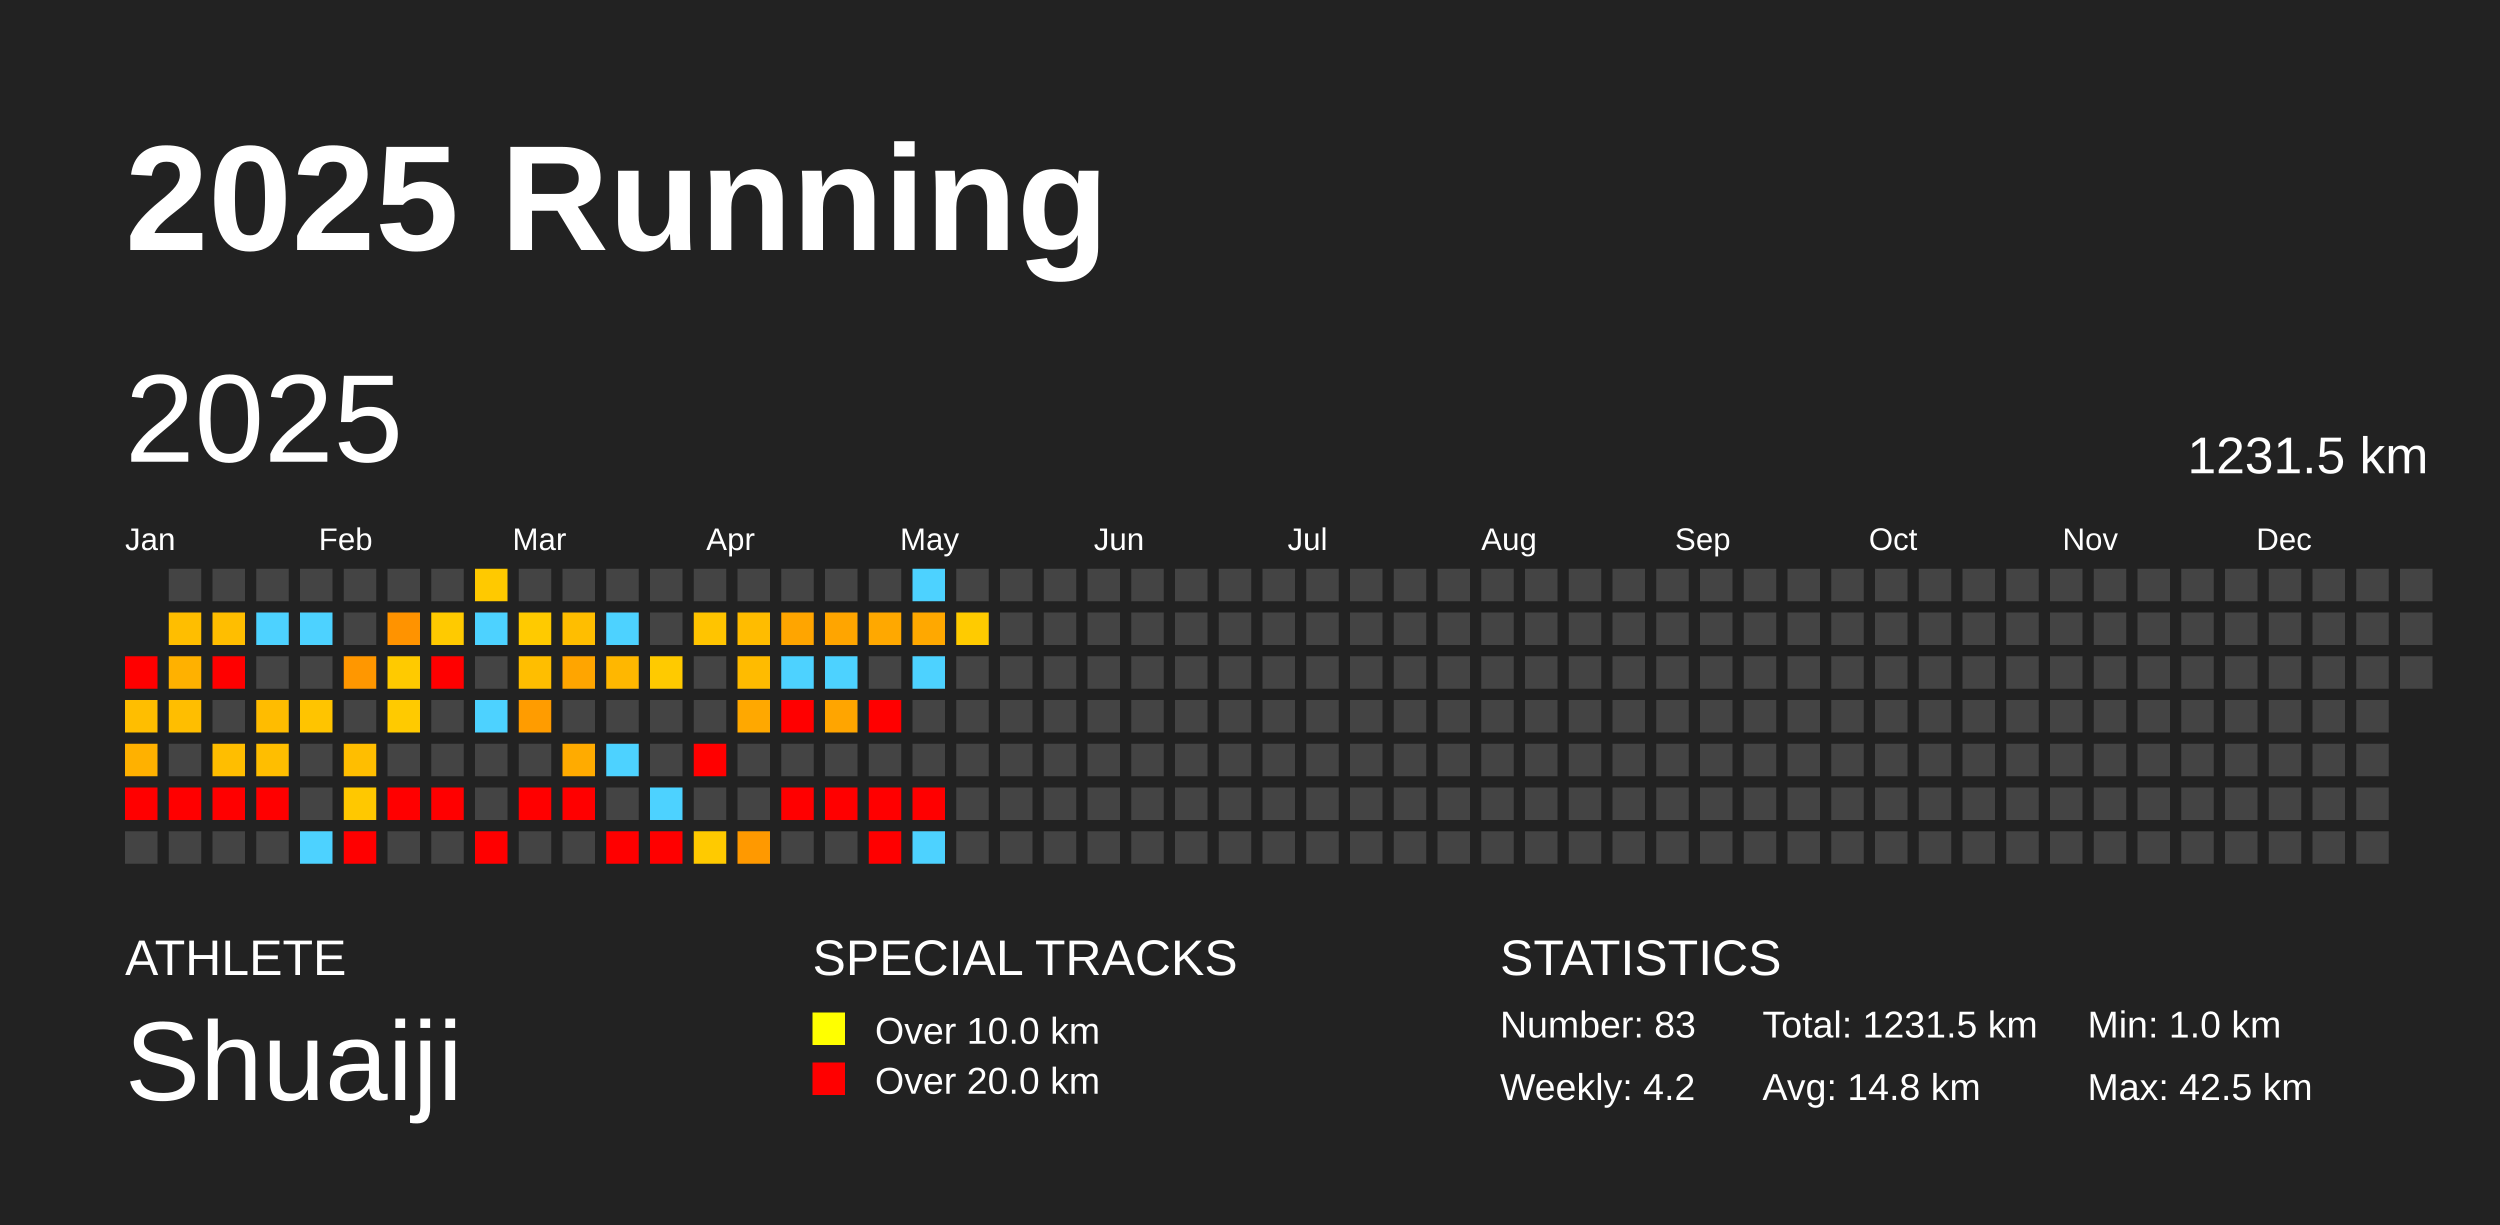
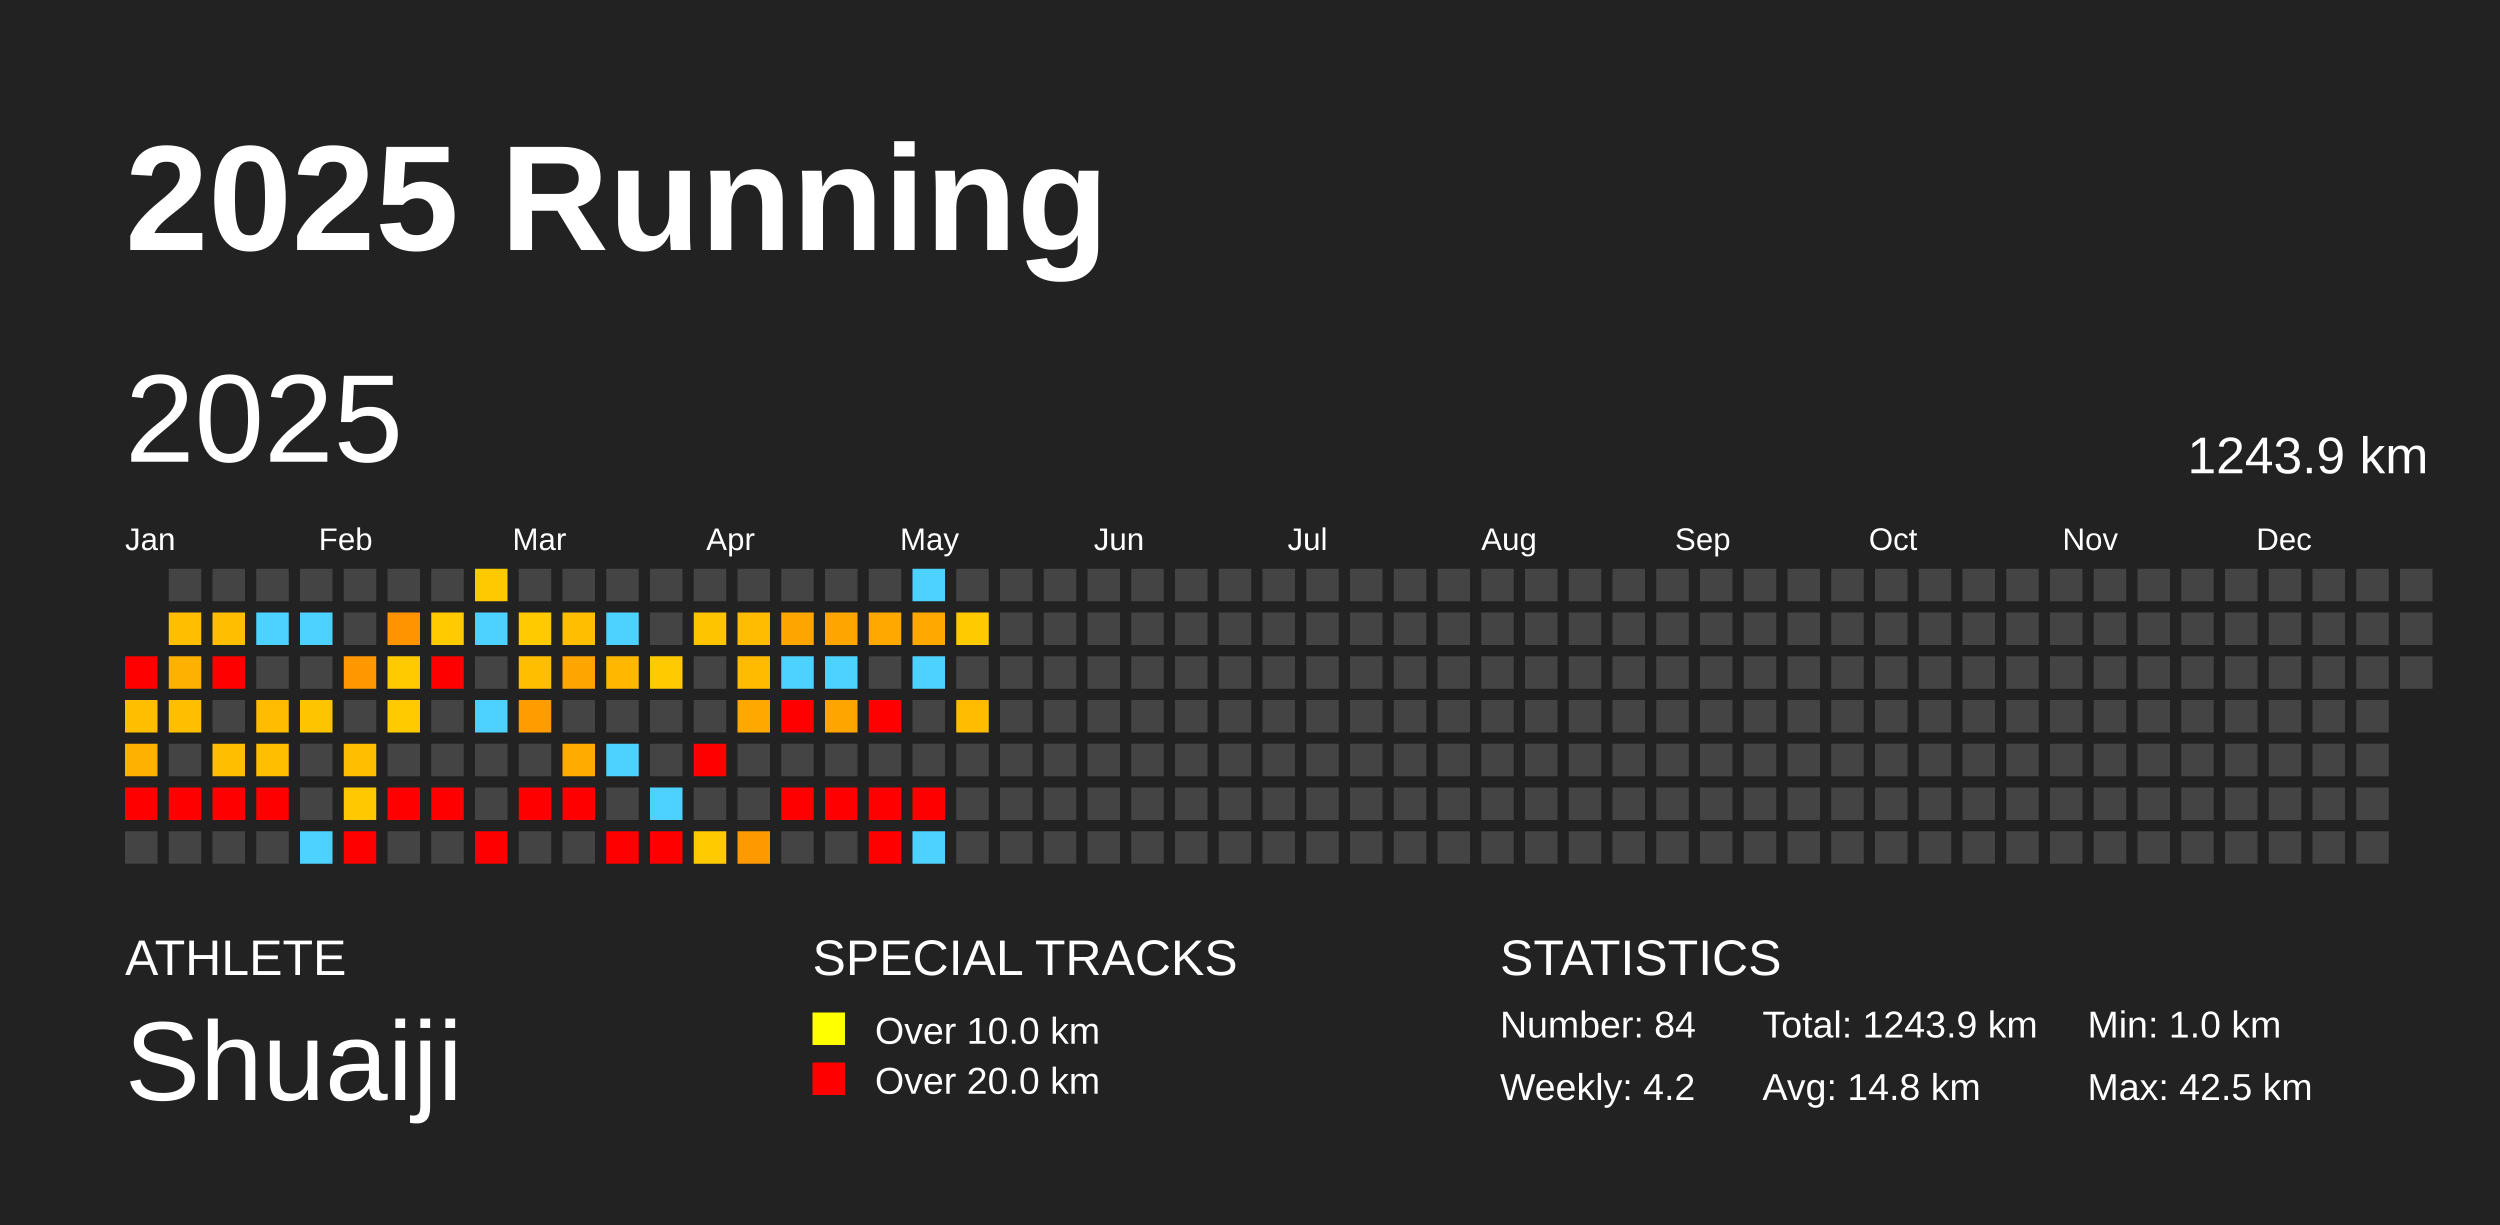
<svg xmlns="http://www.w3.org/2000/svg" baseProfile="full" height="98mm" version="1.1" viewBox="0,0,200,98" width="200mm">
  <defs />
  <rect fill="#222222" height="98" width="200" x="0" y="0" />
  <text fill="#FFFFFF" style="font-size:12px; font-family:Arial; font-weight:bold;" x="10" y="20">2025 Running</text>
  <text fill="#FFFFFF" style="font-size:4px; font-family:Arial" x="10" y="78">ATHLETE</text>
  <text fill="#FFFFFF" style="font-size:9px; font-family:Arial" x="10" y="88">Shuaiji</text>
  <text fill="#FFFFFF" style="font-size:4px; font-family:Arial" x="65" y="78">SPECIAL TRACKS</text>
  <rect fill="yellow" height="2.6" width="2.6" x="65" y="81" />
  <text fill="#FFFFFF" style="font-size:3px; font-family:Arial" x="70" y="83.5">Over 10.0 km</text>
  <rect fill="red" height="2.6" width="2.6" x="65" y="85" />
  <text fill="#FFFFFF" style="font-size:3px; font-family:Arial" x="70" y="87.5">Over 20.0 km</text>
  <text fill="#FFFFFF" style="font-size:4px; font-family:Arial" x="120" y="78">STATISTICS</text>
-   <text fill="#FFFFFF" style="font-size:3px; font-family:Arial" x="120" y="83">Number: 83</text>
+   <text fill="#FFFFFF" style="font-size:3px; font-family:Arial" x="120" y="83">Number: 84</text>
  <text fill="#FFFFFF" style="font-size:3px; font-family:Arial" x="120" y="88">Weekly: 4.2</text>
-   <text fill="#FFFFFF" style="font-size:3px; font-family:Arial" x="141" y="83">Total: 1231.5 km</text>
+   <text fill="#FFFFFF" style="font-size:3px; font-family:Arial" x="141" y="83">Total: 1243.9 km</text>
  <text fill="#FFFFFF" style="font-size:3px; font-family:Arial" x="141" y="88">Avg: 14.8 km</text>
  <text fill="#FFFFFF" style="font-size:3px; font-family:Arial" x="167" y="83">Min: 1.0 km</text>
  <text fill="#FFFFFF" style="font-size:3px; font-family:Arial" x="167" y="88">Max: 42.5 km</text>
  <text dominant-baseline="hanging" fill="#FFFFFF" style="font-size:10.0px; font-family:Arial;" x="10" y="30">2025</text>
-   <text dominant-baseline="hanging" fill="#FFFFFF" style="font-size:4.125px; font-family:Arial;" x="175" y="35">1231.5 km</text>
+   <text dominant-baseline="hanging" fill="#FFFFFF" style="font-size:4.125px; font-family:Arial;" x="175" y="35">1243.9 km</text>
  <text fill="#FFFFFF" style="font-size:2.5px; font-family:Arial" x="10.0" y="44">Jan</text>
  <text fill="#FFFFFF" style="font-size:2.5px; font-family:Arial" x="25.5" y="44">Feb</text>
  <text fill="#FFFFFF" style="font-size:2.5px; font-family:Arial" x="41.0" y="44">Mar</text>
  <text fill="#FFFFFF" style="font-size:2.5px; font-family:Arial" x="56.5" y="44">Apr</text>
  <text fill="#FFFFFF" style="font-size:2.5px; font-family:Arial" x="72.0" y="44">May</text>
  <text fill="#FFFFFF" style="font-size:2.5px; font-family:Arial" x="87.5" y="44">Jun</text>
  <text fill="#FFFFFF" style="font-size:2.5px; font-family:Arial" x="103.0" y="44">Jul</text>
  <text fill="#FFFFFF" style="font-size:2.5px; font-family:Arial" x="118.5" y="44">Aug</text>
  <text fill="#FFFFFF" style="font-size:2.5px; font-family:Arial" x="134.0" y="44">Sep</text>
  <text fill="#FFFFFF" style="font-size:2.5px; font-family:Arial" x="149.5" y="44">Oct</text>
  <text fill="#FFFFFF" style="font-size:2.5px; font-family:Arial" x="165.0" y="44">Nov</text>
  <text fill="#FFFFFF" style="font-size:2.5px; font-family:Arial" x="180.5" y="44">Dec</text>
  <rect fill="red" height="2.6" width="2.6" x="10.0" y="52.5" />
  <rect fill="#ffbe00" height="2.6" width="2.6" x="10.0" y="56.0" />
  <rect fill="#ffb100" height="2.6" width="2.6" x="10.0" y="59.5" />
  <rect fill="red" height="2.6" width="2.6" x="10.0" y="63.0" />
  <rect fill="#444444" height="2.6" width="2.6" x="10.0" y="66.5" />
  <rect fill="#444444" height="2.6" width="2.6" x="13.5" y="45.5" />
  <rect fill="#ffbe00" height="2.6" width="2.6" x="13.5" y="49.0" />
  <rect fill="#ffb100" height="2.6" width="2.6" x="13.5" y="52.5" />
  <rect fill="#ffbe00" height="2.6" width="2.6" x="13.5" y="56.0" />
  <rect fill="#444444" height="2.6" width="2.6" x="13.5" y="59.5" />
  <rect fill="red" height="2.6" width="2.6" x="13.5" y="63.0" />
  <rect fill="#444444" height="2.6" width="2.6" x="13.5" y="66.5" />
  <rect fill="#444444" height="2.6" width="2.6" x="17.0" y="45.5" />
  <rect fill="#ffbe00" height="2.6" width="2.6" x="17.0" y="49.0" />
  <rect fill="red" height="2.6" width="2.6" x="17.0" y="52.5" />
  <rect fill="#444444" height="2.6" width="2.6" x="17.0" y="56.0" />
  <rect fill="#ffbe00" height="2.6" width="2.6" x="17.0" y="59.5" />
  <rect fill="red" height="2.6" width="2.6" x="17.0" y="63.0" />
  <rect fill="#444444" height="2.6" width="2.6" x="17.0" y="66.5" />
  <rect fill="#444444" height="2.6" width="2.6" x="20.5" y="45.5" />
  <rect fill="#4dd2ff" height="2.6" width="2.6" x="20.5" y="49.0" />
  <rect fill="#444444" height="2.6" width="2.6" x="20.5" y="52.5" />
  <rect fill="#ffbc00" height="2.6" width="2.6" x="20.5" y="56.0" />
  <rect fill="#ffbe00" height="2.6" width="2.6" x="20.5" y="59.5" />
  <rect fill="red" height="2.6" width="2.6" x="20.5" y="63.0" />
  <rect fill="#444444" height="2.6" width="2.6" x="20.5" y="66.5" />
  <rect fill="#444444" height="2.6" width="2.6" x="24.0" y="45.5" />
  <rect fill="#4dd2ff" height="2.6" width="2.6" x="24.0" y="49.0" />
  <rect fill="#444444" height="2.6" width="2.6" x="24.0" y="52.5" />
  <rect fill="#ffc400" height="2.6" width="2.6" x="24.0" y="56.0" />
  <rect fill="#444444" height="2.6" width="2.6" x="24.0" y="59.5" />
  <rect fill="#444444" height="2.6" width="2.6" x="24.0" y="63.0" />
  <rect fill="#4dd2ff" height="2.6" width="2.6" x="24.0" y="66.5" />
  <rect fill="#444444" height="2.6" width="2.6" x="27.5" y="45.5" />
  <rect fill="#444444" height="2.6" width="2.6" x="27.5" y="49.0" />
  <rect fill="#ff9700" height="2.6" width="2.6" x="27.5" y="52.5" />
  <rect fill="#444444" height="2.6" width="2.6" x="27.5" y="56.0" />
  <rect fill="#ffbe00" height="2.6" width="2.6" x="27.5" y="59.5" />
  <rect fill="#ffc800" height="2.6" width="2.6" x="27.5" y="63.0" />
  <rect fill="red" height="2.6" width="2.6" x="27.5" y="66.5" />
  <rect fill="#444444" height="2.6" width="2.6" x="31.0" y="45.5" />
  <rect fill="#ff9300" height="2.6" width="2.6" x="31.0" y="49.0" />
  <rect fill="#ffca00" height="2.6" width="2.6" x="31.0" y="52.5" />
  <rect fill="#ffca00" height="2.6" width="2.6" x="31.0" y="56.0" />
  <rect fill="#444444" height="2.6" width="2.6" x="31.0" y="59.5" />
  <rect fill="red" height="2.6" width="2.6" x="31.0" y="63.0" />
  <rect fill="#444444" height="2.6" width="2.6" x="31.0" y="66.5" />
  <rect fill="#444444" height="2.6" width="2.6" x="34.5" y="45.5" />
  <rect fill="#ffca00" height="2.6" width="2.6" x="34.5" y="49.0" />
  <rect fill="red" height="2.6" width="2.6" x="34.5" y="52.5" />
  <rect fill="#444444" height="2.6" width="2.6" x="34.5" y="56.0" />
  <rect fill="#444444" height="2.6" width="2.6" x="34.5" y="59.5" />
  <rect fill="red" height="2.6" width="2.6" x="34.5" y="63.0" />
  <rect fill="#444444" height="2.6" width="2.6" x="34.5" y="66.5" />
  <rect fill="#ffc900" height="2.6" width="2.6" x="38.0" y="45.5" />
  <rect fill="#4dd2ff" height="2.6" width="2.6" x="38.0" y="49.0" />
  <rect fill="#444444" height="2.6" width="2.6" x="38.0" y="52.5" />
  <rect fill="#4dd2ff" height="2.6" width="2.6" x="38.0" y="56.0" />
  <rect fill="#444444" height="2.6" width="2.6" x="38.0" y="59.5" />
  <rect fill="#444444" height="2.6" width="2.6" x="38.0" y="63.0" />
  <rect fill="red" height="2.6" width="2.6" x="38.0" y="66.5" />
  <rect fill="#444444" height="2.6" width="2.6" x="41.5" y="45.5" />
  <rect fill="#ffca00" height="2.6" width="2.6" x="41.5" y="49.0" />
  <rect fill="#ffbe00" height="2.6" width="2.6" x="41.5" y="52.5" />
  <rect fill="#ff9c00" height="2.6" width="2.6" x="41.5" y="56.0" />
  <rect fill="#444444" height="2.6" width="2.6" x="41.5" y="59.5" />
  <rect fill="red" height="2.6" width="2.6" x="41.5" y="63.0" />
  <rect fill="#444444" height="2.6" width="2.6" x="41.5" y="66.5" />
  <rect fill="#444444" height="2.6" width="2.6" x="45.0" y="45.5" />
  <rect fill="#ffbe00" height="2.6" width="2.6" x="45.0" y="49.0" />
  <rect fill="#ffa500" height="2.6" width="2.6" x="45.0" y="52.5" />
  <rect fill="#444444" height="2.6" width="2.6" x="45.0" y="56.0" />
  <rect fill="#ffab00" height="2.6" width="2.6" x="45.0" y="59.5" />
  <rect fill="red" height="2.6" width="2.6" x="45.0" y="63.0" />
  <rect fill="#444444" height="2.6" width="2.6" x="45.0" y="66.5" />
  <rect fill="#444444" height="2.6" width="2.6" x="48.5" y="45.5" />
  <rect fill="#4dd2ff" height="2.6" width="2.6" x="48.5" y="49.0" />
  <rect fill="#ffb700" height="2.6" width="2.6" x="48.5" y="52.5" />
  <rect fill="#444444" height="2.6" width="2.6" x="48.5" y="56.0" />
  <rect fill="#4dd2ff" height="2.6" width="2.6" x="48.5" y="59.5" />
  <rect fill="#444444" height="2.6" width="2.6" x="48.5" y="63.0" />
  <rect fill="red" height="2.6" width="2.6" x="48.5" y="66.5" />
  <rect fill="#444444" height="2.6" width="2.6" x="52.0" y="45.5" />
  <rect fill="#444444" height="2.6" width="2.6" x="52.0" y="49.0" />
  <rect fill="#ffca00" height="2.6" width="2.6" x="52.0" y="52.5" />
  <rect fill="#444444" height="2.6" width="2.6" x="52.0" y="56.0" />
  <rect fill="#444444" height="2.6" width="2.6" x="52.0" y="59.5" />
  <rect fill="#4dd2ff" height="2.6" width="2.6" x="52.0" y="63.0" />
  <rect fill="red" height="2.6" width="2.6" x="52.0" y="66.5" />
  <rect fill="#444444" height="2.6" width="2.6" x="55.5" y="45.5" />
  <rect fill="#ffc400" height="2.6" width="2.6" x="55.5" y="49.0" />
  <rect fill="#444444" height="2.6" width="2.6" x="55.5" y="52.5" />
  <rect fill="#444444" height="2.6" width="2.6" x="55.5" y="56.0" />
  <rect fill="red" height="2.6" width="2.6" x="55.5" y="59.5" />
  <rect fill="#444444" height="2.6" width="2.6" x="55.5" y="63.0" />
  <rect fill="#ffca00" height="2.6" width="2.6" x="55.5" y="66.5" />
  <rect fill="#444444" height="2.6" width="2.6" x="59.0" y="45.5" />
  <rect fill="#ffbc00" height="2.6" width="2.6" x="59.0" y="49.0" />
  <rect fill="#ffbb00" height="2.6" width="2.6" x="59.0" y="52.5" />
  <rect fill="#ffa800" height="2.6" width="2.6" x="59.0" y="56.0" />
  <rect fill="#444444" height="2.6" width="2.6" x="59.0" y="59.5" />
  <rect fill="#444444" height="2.6" width="2.6" x="59.0" y="63.0" />
  <rect fill="#ff9900" height="2.6" width="2.6" x="59.0" y="66.5" />
  <rect fill="#444444" height="2.6" width="2.6" x="62.5" y="45.5" />
  <rect fill="#ffa500" height="2.6" width="2.6" x="62.5" y="49.0" />
  <rect fill="#4dd2ff" height="2.6" width="2.6" x="62.5" y="52.5" />
  <rect fill="red" height="2.6" width="2.6" x="62.5" y="56.0" />
  <rect fill="#444444" height="2.6" width="2.6" x="62.5" y="59.5" />
  <rect fill="red" height="2.6" width="2.6" x="62.5" y="63.0" />
  <rect fill="#444444" height="2.6" width="2.6" x="62.5" y="66.5" />
  <rect fill="#444444" height="2.6" width="2.6" x="66.0" y="45.5" />
  <rect fill="#ffa500" height="2.6" width="2.6" x="66.0" y="49.0" />
  <rect fill="#4dd2ff" height="2.6" width="2.6" x="66.0" y="52.5" />
  <rect fill="#ffa500" height="2.6" width="2.6" x="66.0" y="56.0" />
  <rect fill="#444444" height="2.6" width="2.6" x="66.0" y="59.5" />
  <rect fill="red" height="2.6" width="2.6" x="66.0" y="63.0" />
  <rect fill="#444444" height="2.6" width="2.6" x="66.0" y="66.5" />
  <rect fill="#444444" height="2.6" width="2.6" x="69.5" y="45.5" />
  <rect fill="#ffa800" height="2.6" width="2.6" x="69.5" y="49.0" />
  <rect fill="#444444" height="2.6" width="2.6" x="69.5" y="52.5" />
  <rect fill="red" height="2.6" width="2.6" x="69.5" y="56.0" />
  <rect fill="#444444" height="2.6" width="2.6" x="69.5" y="59.5" />
  <rect fill="red" height="2.6" width="2.6" x="69.5" y="63.0" />
  <rect fill="red" height="2.6" width="2.6" x="69.5" y="66.5" />
  <rect fill="#4dd2ff" height="2.6" width="2.6" x="73.0" y="45.5" />
  <rect fill="#ffa800" height="2.6" width="2.6" x="73.0" y="49.0" />
  <rect fill="#4dd2ff" height="2.6" width="2.6" x="73.0" y="52.5" />
  <rect fill="#444444" height="2.6" width="2.6" x="73.0" y="56.0" />
  <rect fill="#444444" height="2.6" width="2.6" x="73.0" y="59.5" />
  <rect fill="red" height="2.6" width="2.6" x="73.0" y="63.0" />
  <rect fill="#4dd2ff" height="2.6" width="2.6" x="73.0" y="66.5" />
  <rect fill="#444444" height="2.6" width="2.6" x="76.5" y="45.5" />
  <rect fill="#ffcb00" height="2.6" width="2.6" x="76.5" y="49.0" />
  <rect fill="#444444" height="2.6" width="2.6" x="76.5" y="52.5" />
-   <rect fill="#444444" height="2.6" width="2.6" x="76.5" y="56.0" />
+   <rect fill="#ffbc00" height="2.6" width="2.6" x="76.5" y="56.0" />
  <rect fill="#444444" height="2.6" width="2.6" x="76.5" y="59.5" />
  <rect fill="#444444" height="2.6" width="2.6" x="76.5" y="63.0" />
  <rect fill="#444444" height="2.6" width="2.6" x="76.5" y="66.5" />
  <rect fill="#444444" height="2.6" width="2.6" x="80.0" y="45.5" />
  <rect fill="#444444" height="2.6" width="2.6" x="80.0" y="49.0" />
  <rect fill="#444444" height="2.6" width="2.6" x="80.0" y="52.5" />
  <rect fill="#444444" height="2.6" width="2.6" x="80.0" y="56.0" />
  <rect fill="#444444" height="2.6" width="2.6" x="80.0" y="59.5" />
  <rect fill="#444444" height="2.6" width="2.6" x="80.0" y="63.0" />
  <rect fill="#444444" height="2.6" width="2.6" x="80.0" y="66.5" />
  <rect fill="#444444" height="2.6" width="2.6" x="83.5" y="45.5" />
  <rect fill="#444444" height="2.6" width="2.6" x="83.5" y="49.0" />
  <rect fill="#444444" height="2.6" width="2.6" x="83.5" y="52.5" />
  <rect fill="#444444" height="2.6" width="2.6" x="83.5" y="56.0" />
  <rect fill="#444444" height="2.6" width="2.6" x="83.5" y="59.5" />
  <rect fill="#444444" height="2.6" width="2.6" x="83.5" y="63.0" />
  <rect fill="#444444" height="2.6" width="2.6" x="83.5" y="66.5" />
  <rect fill="#444444" height="2.6" width="2.6" x="87.0" y="45.5" />
  <rect fill="#444444" height="2.6" width="2.6" x="87.0" y="49.0" />
  <rect fill="#444444" height="2.6" width="2.6" x="87.0" y="52.5" />
  <rect fill="#444444" height="2.6" width="2.6" x="87.0" y="56.0" />
  <rect fill="#444444" height="2.6" width="2.6" x="87.0" y="59.5" />
  <rect fill="#444444" height="2.6" width="2.6" x="87.0" y="63.0" />
  <rect fill="#444444" height="2.6" width="2.6" x="87.0" y="66.5" />
  <rect fill="#444444" height="2.6" width="2.6" x="90.5" y="45.5" />
  <rect fill="#444444" height="2.6" width="2.6" x="90.5" y="49.0" />
  <rect fill="#444444" height="2.6" width="2.6" x="90.5" y="52.5" />
  <rect fill="#444444" height="2.6" width="2.6" x="90.5" y="56.0" />
  <rect fill="#444444" height="2.6" width="2.6" x="90.5" y="59.5" />
  <rect fill="#444444" height="2.6" width="2.6" x="90.5" y="63.0" />
  <rect fill="#444444" height="2.6" width="2.6" x="90.5" y="66.5" />
  <rect fill="#444444" height="2.6" width="2.6" x="94.0" y="45.5" />
  <rect fill="#444444" height="2.6" width="2.6" x="94.0" y="49.0" />
  <rect fill="#444444" height="2.6" width="2.6" x="94.0" y="52.5" />
  <rect fill="#444444" height="2.6" width="2.6" x="94.0" y="56.0" />
  <rect fill="#444444" height="2.6" width="2.6" x="94.0" y="59.5" />
  <rect fill="#444444" height="2.6" width="2.6" x="94.0" y="63.0" />
  <rect fill="#444444" height="2.6" width="2.6" x="94.0" y="66.5" />
  <rect fill="#444444" height="2.6" width="2.6" x="97.5" y="45.5" />
  <rect fill="#444444" height="2.6" width="2.6" x="97.5" y="49.0" />
  <rect fill="#444444" height="2.6" width="2.6" x="97.5" y="52.5" />
  <rect fill="#444444" height="2.6" width="2.6" x="97.5" y="56.0" />
  <rect fill="#444444" height="2.6" width="2.6" x="97.5" y="59.5" />
  <rect fill="#444444" height="2.6" width="2.6" x="97.5" y="63.0" />
  <rect fill="#444444" height="2.6" width="2.6" x="97.5" y="66.5" />
  <rect fill="#444444" height="2.6" width="2.6" x="101.0" y="45.5" />
  <rect fill="#444444" height="2.6" width="2.6" x="101.0" y="49.0" />
  <rect fill="#444444" height="2.6" width="2.6" x="101.0" y="52.5" />
  <rect fill="#444444" height="2.6" width="2.6" x="101.0" y="56.0" />
  <rect fill="#444444" height="2.6" width="2.6" x="101.0" y="59.5" />
  <rect fill="#444444" height="2.6" width="2.6" x="101.0" y="63.0" />
  <rect fill="#444444" height="2.6" width="2.6" x="101.0" y="66.5" />
  <rect fill="#444444" height="2.6" width="2.6" x="104.5" y="45.5" />
  <rect fill="#444444" height="2.6" width="2.6" x="104.5" y="49.0" />
  <rect fill="#444444" height="2.6" width="2.6" x="104.5" y="52.5" />
  <rect fill="#444444" height="2.6" width="2.6" x="104.5" y="56.0" />
  <rect fill="#444444" height="2.6" width="2.6" x="104.5" y="59.5" />
  <rect fill="#444444" height="2.6" width="2.6" x="104.5" y="63.0" />
  <rect fill="#444444" height="2.6" width="2.6" x="104.5" y="66.5" />
  <rect fill="#444444" height="2.6" width="2.6" x="108.0" y="45.5" />
  <rect fill="#444444" height="2.6" width="2.6" x="108.0" y="49.0" />
  <rect fill="#444444" height="2.6" width="2.6" x="108.0" y="52.5" />
  <rect fill="#444444" height="2.6" width="2.6" x="108.0" y="56.0" />
  <rect fill="#444444" height="2.6" width="2.6" x="108.0" y="59.5" />
  <rect fill="#444444" height="2.6" width="2.6" x="108.0" y="63.0" />
  <rect fill="#444444" height="2.6" width="2.6" x="108.0" y="66.5" />
  <rect fill="#444444" height="2.6" width="2.6" x="111.5" y="45.5" />
  <rect fill="#444444" height="2.6" width="2.6" x="111.5" y="49.0" />
  <rect fill="#444444" height="2.6" width="2.6" x="111.5" y="52.5" />
  <rect fill="#444444" height="2.6" width="2.6" x="111.5" y="56.0" />
  <rect fill="#444444" height="2.6" width="2.6" x="111.5" y="59.5" />
  <rect fill="#444444" height="2.6" width="2.6" x="111.5" y="63.0" />
  <rect fill="#444444" height="2.6" width="2.6" x="111.5" y="66.5" />
  <rect fill="#444444" height="2.6" width="2.6" x="115.0" y="45.5" />
  <rect fill="#444444" height="2.6" width="2.6" x="115.0" y="49.0" />
  <rect fill="#444444" height="2.6" width="2.6" x="115.0" y="52.5" />
  <rect fill="#444444" height="2.6" width="2.6" x="115.0" y="56.0" />
  <rect fill="#444444" height="2.6" width="2.6" x="115.0" y="59.5" />
  <rect fill="#444444" height="2.6" width="2.6" x="115.0" y="63.0" />
  <rect fill="#444444" height="2.6" width="2.6" x="115.0" y="66.5" />
  <rect fill="#444444" height="2.6" width="2.6" x="118.5" y="45.5" />
  <rect fill="#444444" height="2.6" width="2.6" x="118.5" y="49.0" />
  <rect fill="#444444" height="2.6" width="2.6" x="118.5" y="52.5" />
  <rect fill="#444444" height="2.6" width="2.6" x="118.5" y="56.0" />
  <rect fill="#444444" height="2.6" width="2.6" x="118.5" y="59.5" />
  <rect fill="#444444" height="2.6" width="2.6" x="118.5" y="63.0" />
  <rect fill="#444444" height="2.6" width="2.6" x="118.5" y="66.5" />
  <rect fill="#444444" height="2.6" width="2.6" x="122.0" y="45.5" />
  <rect fill="#444444" height="2.6" width="2.6" x="122.0" y="49.0" />
  <rect fill="#444444" height="2.6" width="2.6" x="122.0" y="52.5" />
  <rect fill="#444444" height="2.6" width="2.6" x="122.0" y="56.0" />
  <rect fill="#444444" height="2.6" width="2.6" x="122.0" y="59.5" />
  <rect fill="#444444" height="2.6" width="2.6" x="122.0" y="63.0" />
  <rect fill="#444444" height="2.6" width="2.6" x="122.0" y="66.5" />
  <rect fill="#444444" height="2.6" width="2.6" x="125.5" y="45.5" />
  <rect fill="#444444" height="2.6" width="2.6" x="125.5" y="49.0" />
  <rect fill="#444444" height="2.6" width="2.6" x="125.5" y="52.5" />
  <rect fill="#444444" height="2.6" width="2.6" x="125.5" y="56.0" />
  <rect fill="#444444" height="2.6" width="2.6" x="125.5" y="59.5" />
  <rect fill="#444444" height="2.6" width="2.6" x="125.5" y="63.0" />
  <rect fill="#444444" height="2.6" width="2.6" x="125.5" y="66.5" />
  <rect fill="#444444" height="2.6" width="2.6" x="129.0" y="45.5" />
  <rect fill="#444444" height="2.6" width="2.6" x="129.0" y="49.0" />
  <rect fill="#444444" height="2.6" width="2.6" x="129.0" y="52.5" />
  <rect fill="#444444" height="2.6" width="2.6" x="129.0" y="56.0" />
  <rect fill="#444444" height="2.6" width="2.6" x="129.0" y="59.5" />
  <rect fill="#444444" height="2.6" width="2.6" x="129.0" y="63.0" />
  <rect fill="#444444" height="2.6" width="2.6" x="129.0" y="66.5" />
  <rect fill="#444444" height="2.6" width="2.6" x="132.5" y="45.5" />
  <rect fill="#444444" height="2.6" width="2.6" x="132.5" y="49.0" />
  <rect fill="#444444" height="2.6" width="2.6" x="132.5" y="52.5" />
  <rect fill="#444444" height="2.6" width="2.6" x="132.5" y="56.0" />
  <rect fill="#444444" height="2.6" width="2.6" x="132.5" y="59.5" />
  <rect fill="#444444" height="2.6" width="2.6" x="132.5" y="63.0" />
  <rect fill="#444444" height="2.6" width="2.6" x="132.5" y="66.5" />
  <rect fill="#444444" height="2.6" width="2.6" x="136.0" y="45.5" />
  <rect fill="#444444" height="2.6" width="2.6" x="136.0" y="49.0" />
  <rect fill="#444444" height="2.6" width="2.6" x="136.0" y="52.5" />
  <rect fill="#444444" height="2.6" width="2.6" x="136.0" y="56.0" />
  <rect fill="#444444" height="2.6" width="2.6" x="136.0" y="59.5" />
  <rect fill="#444444" height="2.6" width="2.6" x="136.0" y="63.0" />
  <rect fill="#444444" height="2.6" width="2.6" x="136.0" y="66.5" />
  <rect fill="#444444" height="2.6" width="2.6" x="139.5" y="45.5" />
  <rect fill="#444444" height="2.6" width="2.6" x="139.5" y="49.0" />
  <rect fill="#444444" height="2.6" width="2.6" x="139.5" y="52.5" />
  <rect fill="#444444" height="2.6" width="2.6" x="139.5" y="56.0" />
  <rect fill="#444444" height="2.6" width="2.6" x="139.5" y="59.5" />
  <rect fill="#444444" height="2.6" width="2.6" x="139.5" y="63.0" />
  <rect fill="#444444" height="2.6" width="2.6" x="139.5" y="66.5" />
  <rect fill="#444444" height="2.6" width="2.6" x="143.0" y="45.5" />
  <rect fill="#444444" height="2.6" width="2.6" x="143.0" y="49.0" />
  <rect fill="#444444" height="2.6" width="2.6" x="143.0" y="52.5" />
  <rect fill="#444444" height="2.6" width="2.6" x="143.0" y="56.0" />
  <rect fill="#444444" height="2.6" width="2.6" x="143.0" y="59.5" />
  <rect fill="#444444" height="2.6" width="2.6" x="143.0" y="63.0" />
  <rect fill="#444444" height="2.6" width="2.6" x="143.0" y="66.5" />
  <rect fill="#444444" height="2.6" width="2.6" x="146.5" y="45.5" />
  <rect fill="#444444" height="2.6" width="2.6" x="146.5" y="49.0" />
  <rect fill="#444444" height="2.6" width="2.6" x="146.5" y="52.5" />
  <rect fill="#444444" height="2.6" width="2.6" x="146.5" y="56.0" />
  <rect fill="#444444" height="2.6" width="2.6" x="146.5" y="59.5" />
  <rect fill="#444444" height="2.6" width="2.6" x="146.5" y="63.0" />
  <rect fill="#444444" height="2.6" width="2.6" x="146.5" y="66.5" />
  <rect fill="#444444" height="2.6" width="2.6" x="150.0" y="45.5" />
  <rect fill="#444444" height="2.6" width="2.6" x="150.0" y="49.0" />
  <rect fill="#444444" height="2.6" width="2.6" x="150.0" y="52.5" />
  <rect fill="#444444" height="2.6" width="2.6" x="150.0" y="56.0" />
  <rect fill="#444444" height="2.6" width="2.6" x="150.0" y="59.5" />
  <rect fill="#444444" height="2.6" width="2.6" x="150.0" y="63.0" />
  <rect fill="#444444" height="2.6" width="2.6" x="150.0" y="66.5" />
  <rect fill="#444444" height="2.6" width="2.6" x="153.5" y="45.5" />
  <rect fill="#444444" height="2.6" width="2.6" x="153.5" y="49.0" />
  <rect fill="#444444" height="2.6" width="2.6" x="153.5" y="52.5" />
  <rect fill="#444444" height="2.6" width="2.6" x="153.5" y="56.0" />
  <rect fill="#444444" height="2.6" width="2.6" x="153.5" y="59.5" />
  <rect fill="#444444" height="2.6" width="2.6" x="153.5" y="63.0" />
  <rect fill="#444444" height="2.6" width="2.6" x="153.5" y="66.5" />
  <rect fill="#444444" height="2.6" width="2.6" x="157.0" y="45.5" />
  <rect fill="#444444" height="2.6" width="2.6" x="157.0" y="49.0" />
  <rect fill="#444444" height="2.6" width="2.6" x="157.0" y="52.5" />
  <rect fill="#444444" height="2.6" width="2.6" x="157.0" y="56.0" />
  <rect fill="#444444" height="2.6" width="2.6" x="157.0" y="59.5" />
  <rect fill="#444444" height="2.6" width="2.6" x="157.0" y="63.0" />
  <rect fill="#444444" height="2.6" width="2.6" x="157.0" y="66.5" />
  <rect fill="#444444" height="2.6" width="2.6" x="160.5" y="45.5" />
  <rect fill="#444444" height="2.6" width="2.6" x="160.5" y="49.0" />
  <rect fill="#444444" height="2.6" width="2.6" x="160.5" y="52.5" />
  <rect fill="#444444" height="2.6" width="2.6" x="160.5" y="56.0" />
  <rect fill="#444444" height="2.6" width="2.6" x="160.5" y="59.5" />
  <rect fill="#444444" height="2.6" width="2.6" x="160.5" y="63.0" />
  <rect fill="#444444" height="2.6" width="2.6" x="160.5" y="66.5" />
  <rect fill="#444444" height="2.6" width="2.6" x="164.0" y="45.5" />
  <rect fill="#444444" height="2.6" width="2.6" x="164.0" y="49.0" />
  <rect fill="#444444" height="2.6" width="2.6" x="164.0" y="52.5" />
  <rect fill="#444444" height="2.6" width="2.6" x="164.0" y="56.0" />
  <rect fill="#444444" height="2.6" width="2.6" x="164.0" y="59.5" />
  <rect fill="#444444" height="2.6" width="2.6" x="164.0" y="63.0" />
  <rect fill="#444444" height="2.6" width="2.6" x="164.0" y="66.5" />
  <rect fill="#444444" height="2.6" width="2.6" x="167.5" y="45.5" />
  <rect fill="#444444" height="2.6" width="2.6" x="167.5" y="49.0" />
  <rect fill="#444444" height="2.6" width="2.6" x="167.5" y="52.5" />
  <rect fill="#444444" height="2.6" width="2.6" x="167.5" y="56.0" />
  <rect fill="#444444" height="2.6" width="2.6" x="167.5" y="59.5" />
  <rect fill="#444444" height="2.6" width="2.6" x="167.5" y="63.0" />
  <rect fill="#444444" height="2.6" width="2.6" x="167.5" y="66.5" />
  <rect fill="#444444" height="2.6" width="2.6" x="171.0" y="45.5" />
  <rect fill="#444444" height="2.6" width="2.6" x="171.0" y="49.0" />
  <rect fill="#444444" height="2.6" width="2.6" x="171.0" y="52.5" />
  <rect fill="#444444" height="2.6" width="2.6" x="171.0" y="56.0" />
  <rect fill="#444444" height="2.6" width="2.6" x="171.0" y="59.5" />
  <rect fill="#444444" height="2.6" width="2.6" x="171.0" y="63.0" />
  <rect fill="#444444" height="2.6" width="2.6" x="171.0" y="66.5" />
  <rect fill="#444444" height="2.6" width="2.6" x="174.5" y="45.5" />
  <rect fill="#444444" height="2.6" width="2.6" x="174.5" y="49.0" />
  <rect fill="#444444" height="2.6" width="2.6" x="174.5" y="52.5" />
  <rect fill="#444444" height="2.6" width="2.6" x="174.5" y="56.0" />
  <rect fill="#444444" height="2.6" width="2.6" x="174.5" y="59.5" />
  <rect fill="#444444" height="2.6" width="2.6" x="174.5" y="63.0" />
  <rect fill="#444444" height="2.6" width="2.6" x="174.5" y="66.5" />
  <rect fill="#444444" height="2.6" width="2.6" x="178.0" y="45.5" />
  <rect fill="#444444" height="2.6" width="2.6" x="178.0" y="49.0" />
  <rect fill="#444444" height="2.6" width="2.6" x="178.0" y="52.5" />
  <rect fill="#444444" height="2.6" width="2.6" x="178.0" y="56.0" />
  <rect fill="#444444" height="2.6" width="2.6" x="178.0" y="59.5" />
  <rect fill="#444444" height="2.6" width="2.6" x="178.0" y="63.0" />
  <rect fill="#444444" height="2.6" width="2.6" x="178.0" y="66.5" />
  <rect fill="#444444" height="2.6" width="2.6" x="181.5" y="45.5" />
  <rect fill="#444444" height="2.6" width="2.6" x="181.5" y="49.0" />
  <rect fill="#444444" height="2.6" width="2.6" x="181.5" y="52.5" />
  <rect fill="#444444" height="2.6" width="2.6" x="181.5" y="56.0" />
  <rect fill="#444444" height="2.6" width="2.6" x="181.5" y="59.5" />
  <rect fill="#444444" height="2.6" width="2.6" x="181.5" y="63.0" />
  <rect fill="#444444" height="2.6" width="2.6" x="181.5" y="66.5" />
  <rect fill="#444444" height="2.6" width="2.6" x="185.0" y="45.5" />
  <rect fill="#444444" height="2.6" width="2.6" x="185.0" y="49.0" />
  <rect fill="#444444" height="2.6" width="2.6" x="185.0" y="52.5" />
  <rect fill="#444444" height="2.6" width="2.6" x="185.0" y="56.0" />
  <rect fill="#444444" height="2.6" width="2.6" x="185.0" y="59.5" />
  <rect fill="#444444" height="2.6" width="2.6" x="185.0" y="63.0" />
  <rect fill="#444444" height="2.6" width="2.6" x="185.0" y="66.5" />
  <rect fill="#444444" height="2.6" width="2.6" x="188.5" y="45.5" />
  <rect fill="#444444" height="2.6" width="2.6" x="188.5" y="49.0" />
  <rect fill="#444444" height="2.6" width="2.6" x="188.5" y="52.5" />
  <rect fill="#444444" height="2.6" width="2.6" x="188.5" y="56.0" />
  <rect fill="#444444" height="2.6" width="2.6" x="188.5" y="59.5" />
  <rect fill="#444444" height="2.6" width="2.6" x="188.5" y="63.0" />
  <rect fill="#444444" height="2.6" width="2.6" x="188.5" y="66.5" />
  <rect fill="#444444" height="2.6" width="2.6" x="192.0" y="45.5" />
  <rect fill="#444444" height="2.6" width="2.6" x="192.0" y="49.0" />
  <rect fill="#444444" height="2.6" width="2.6" x="192.0" y="52.5" />
</svg>
